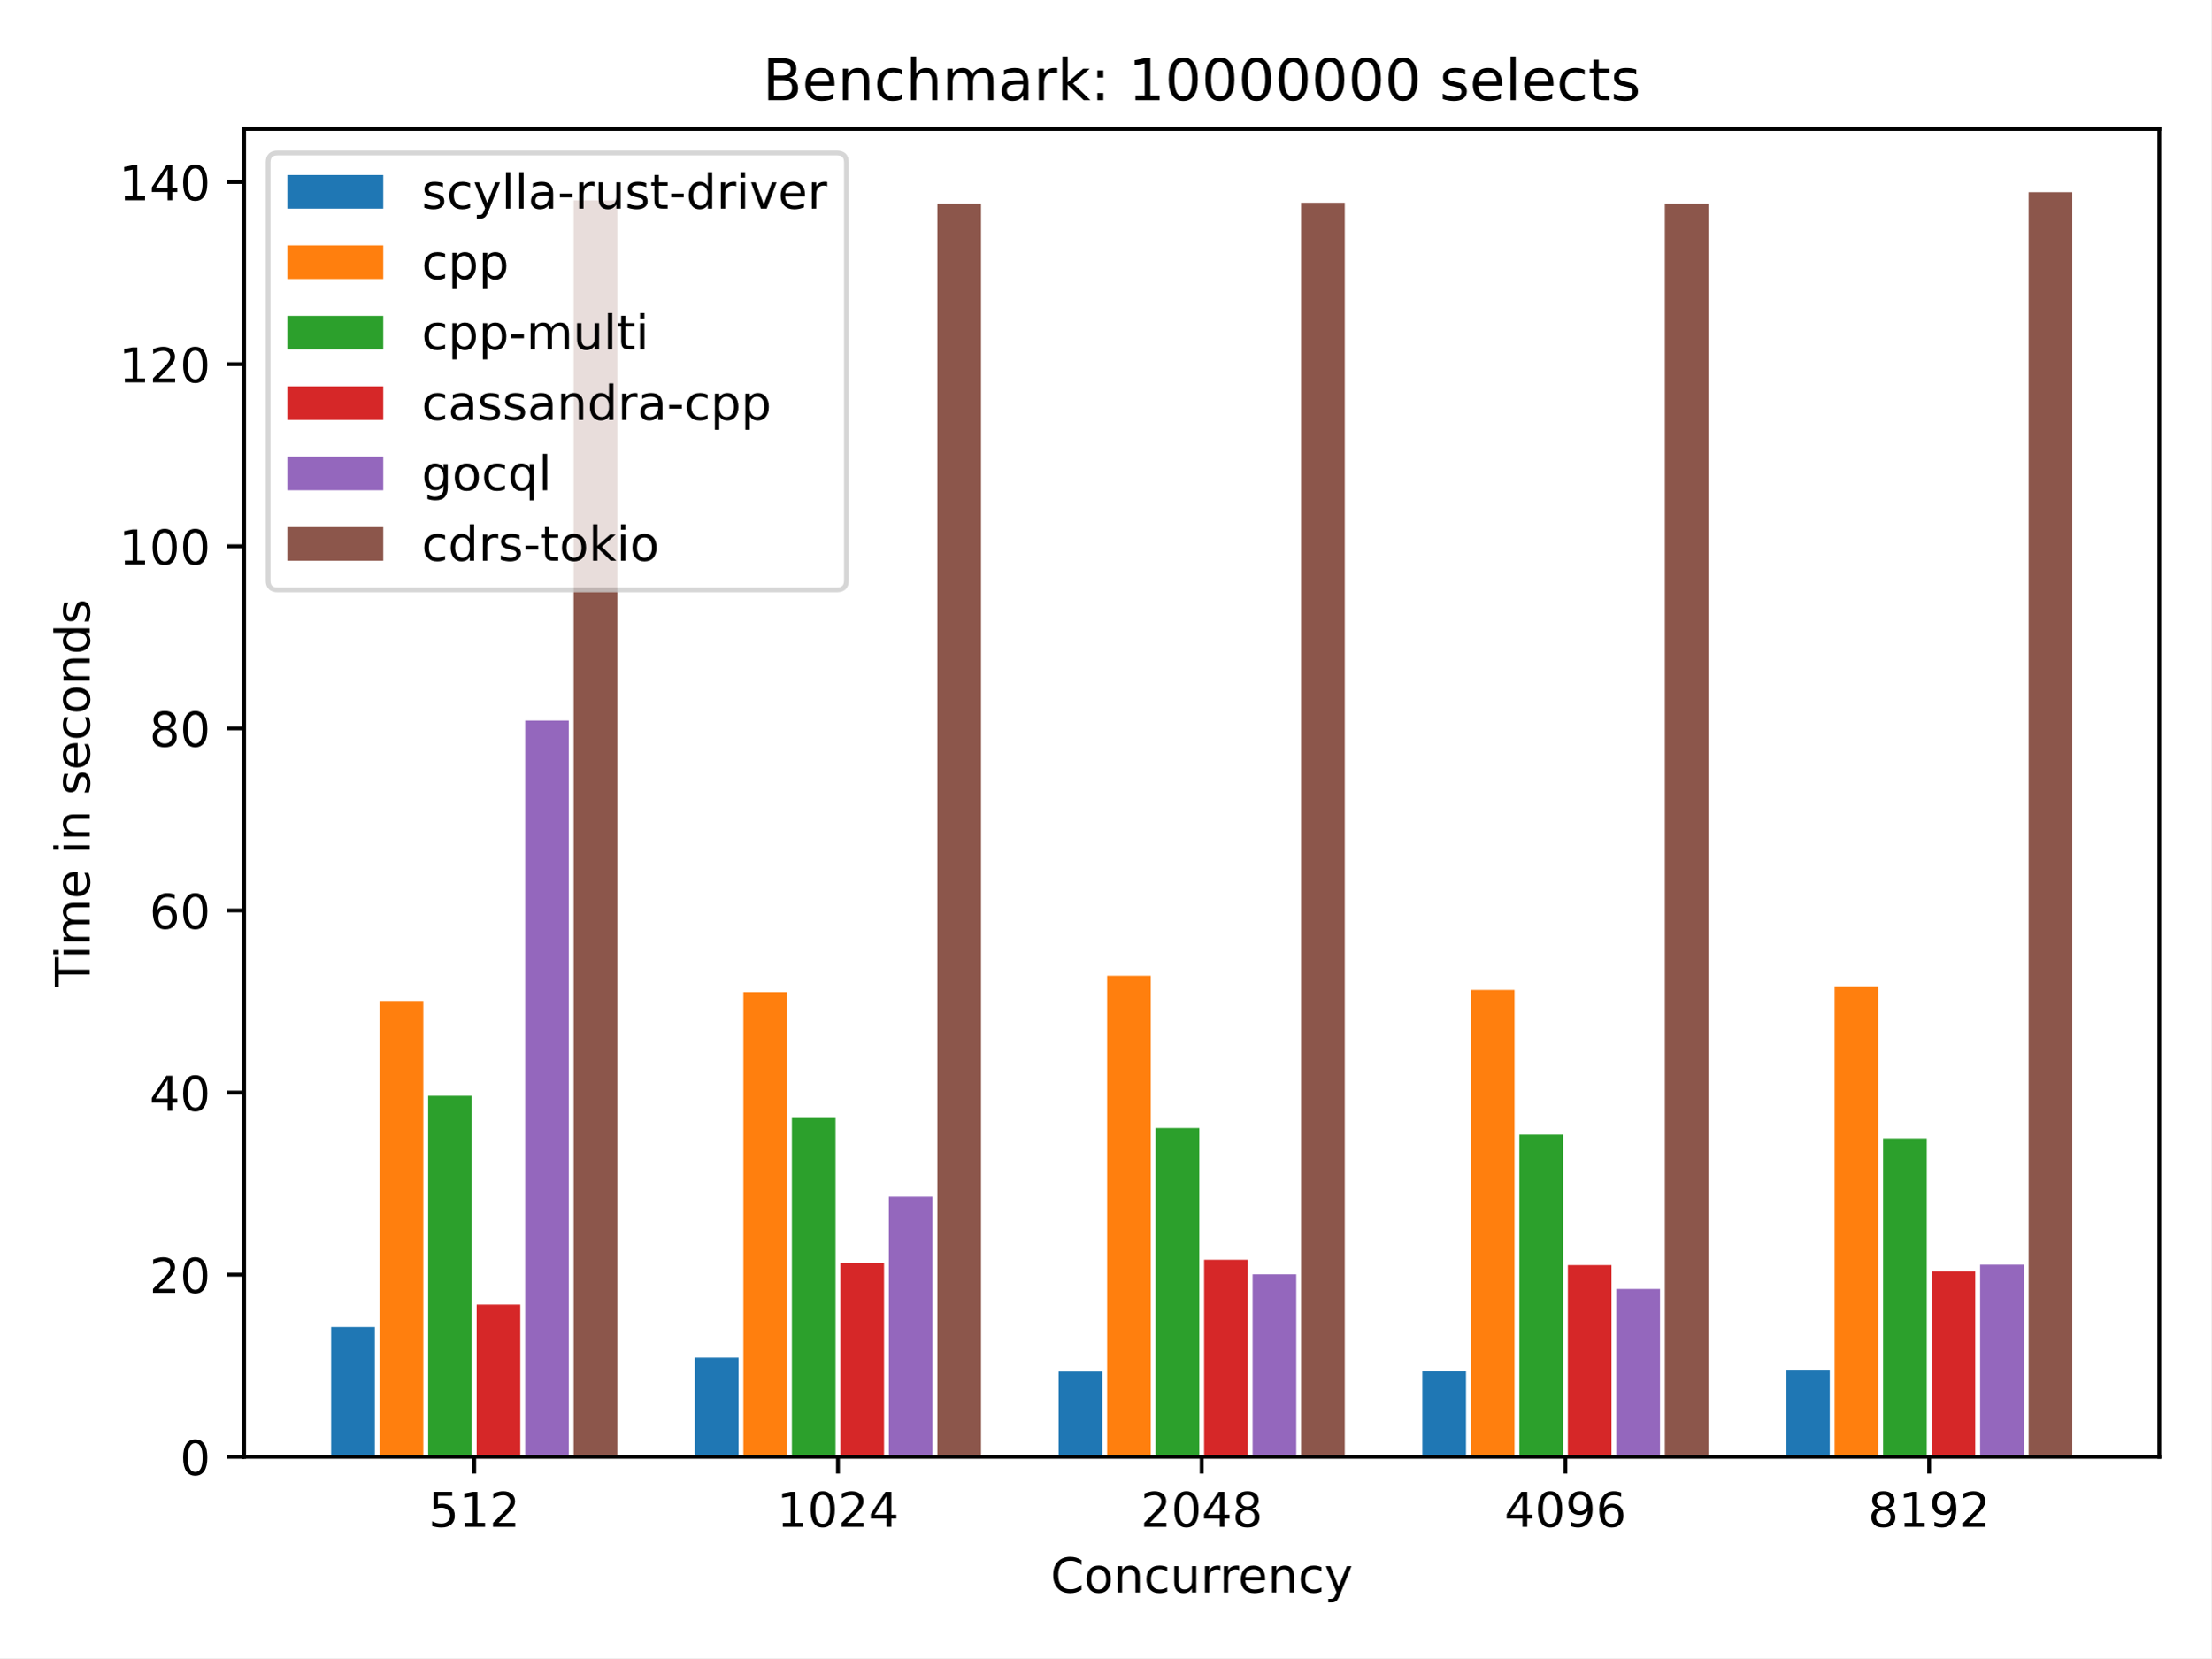
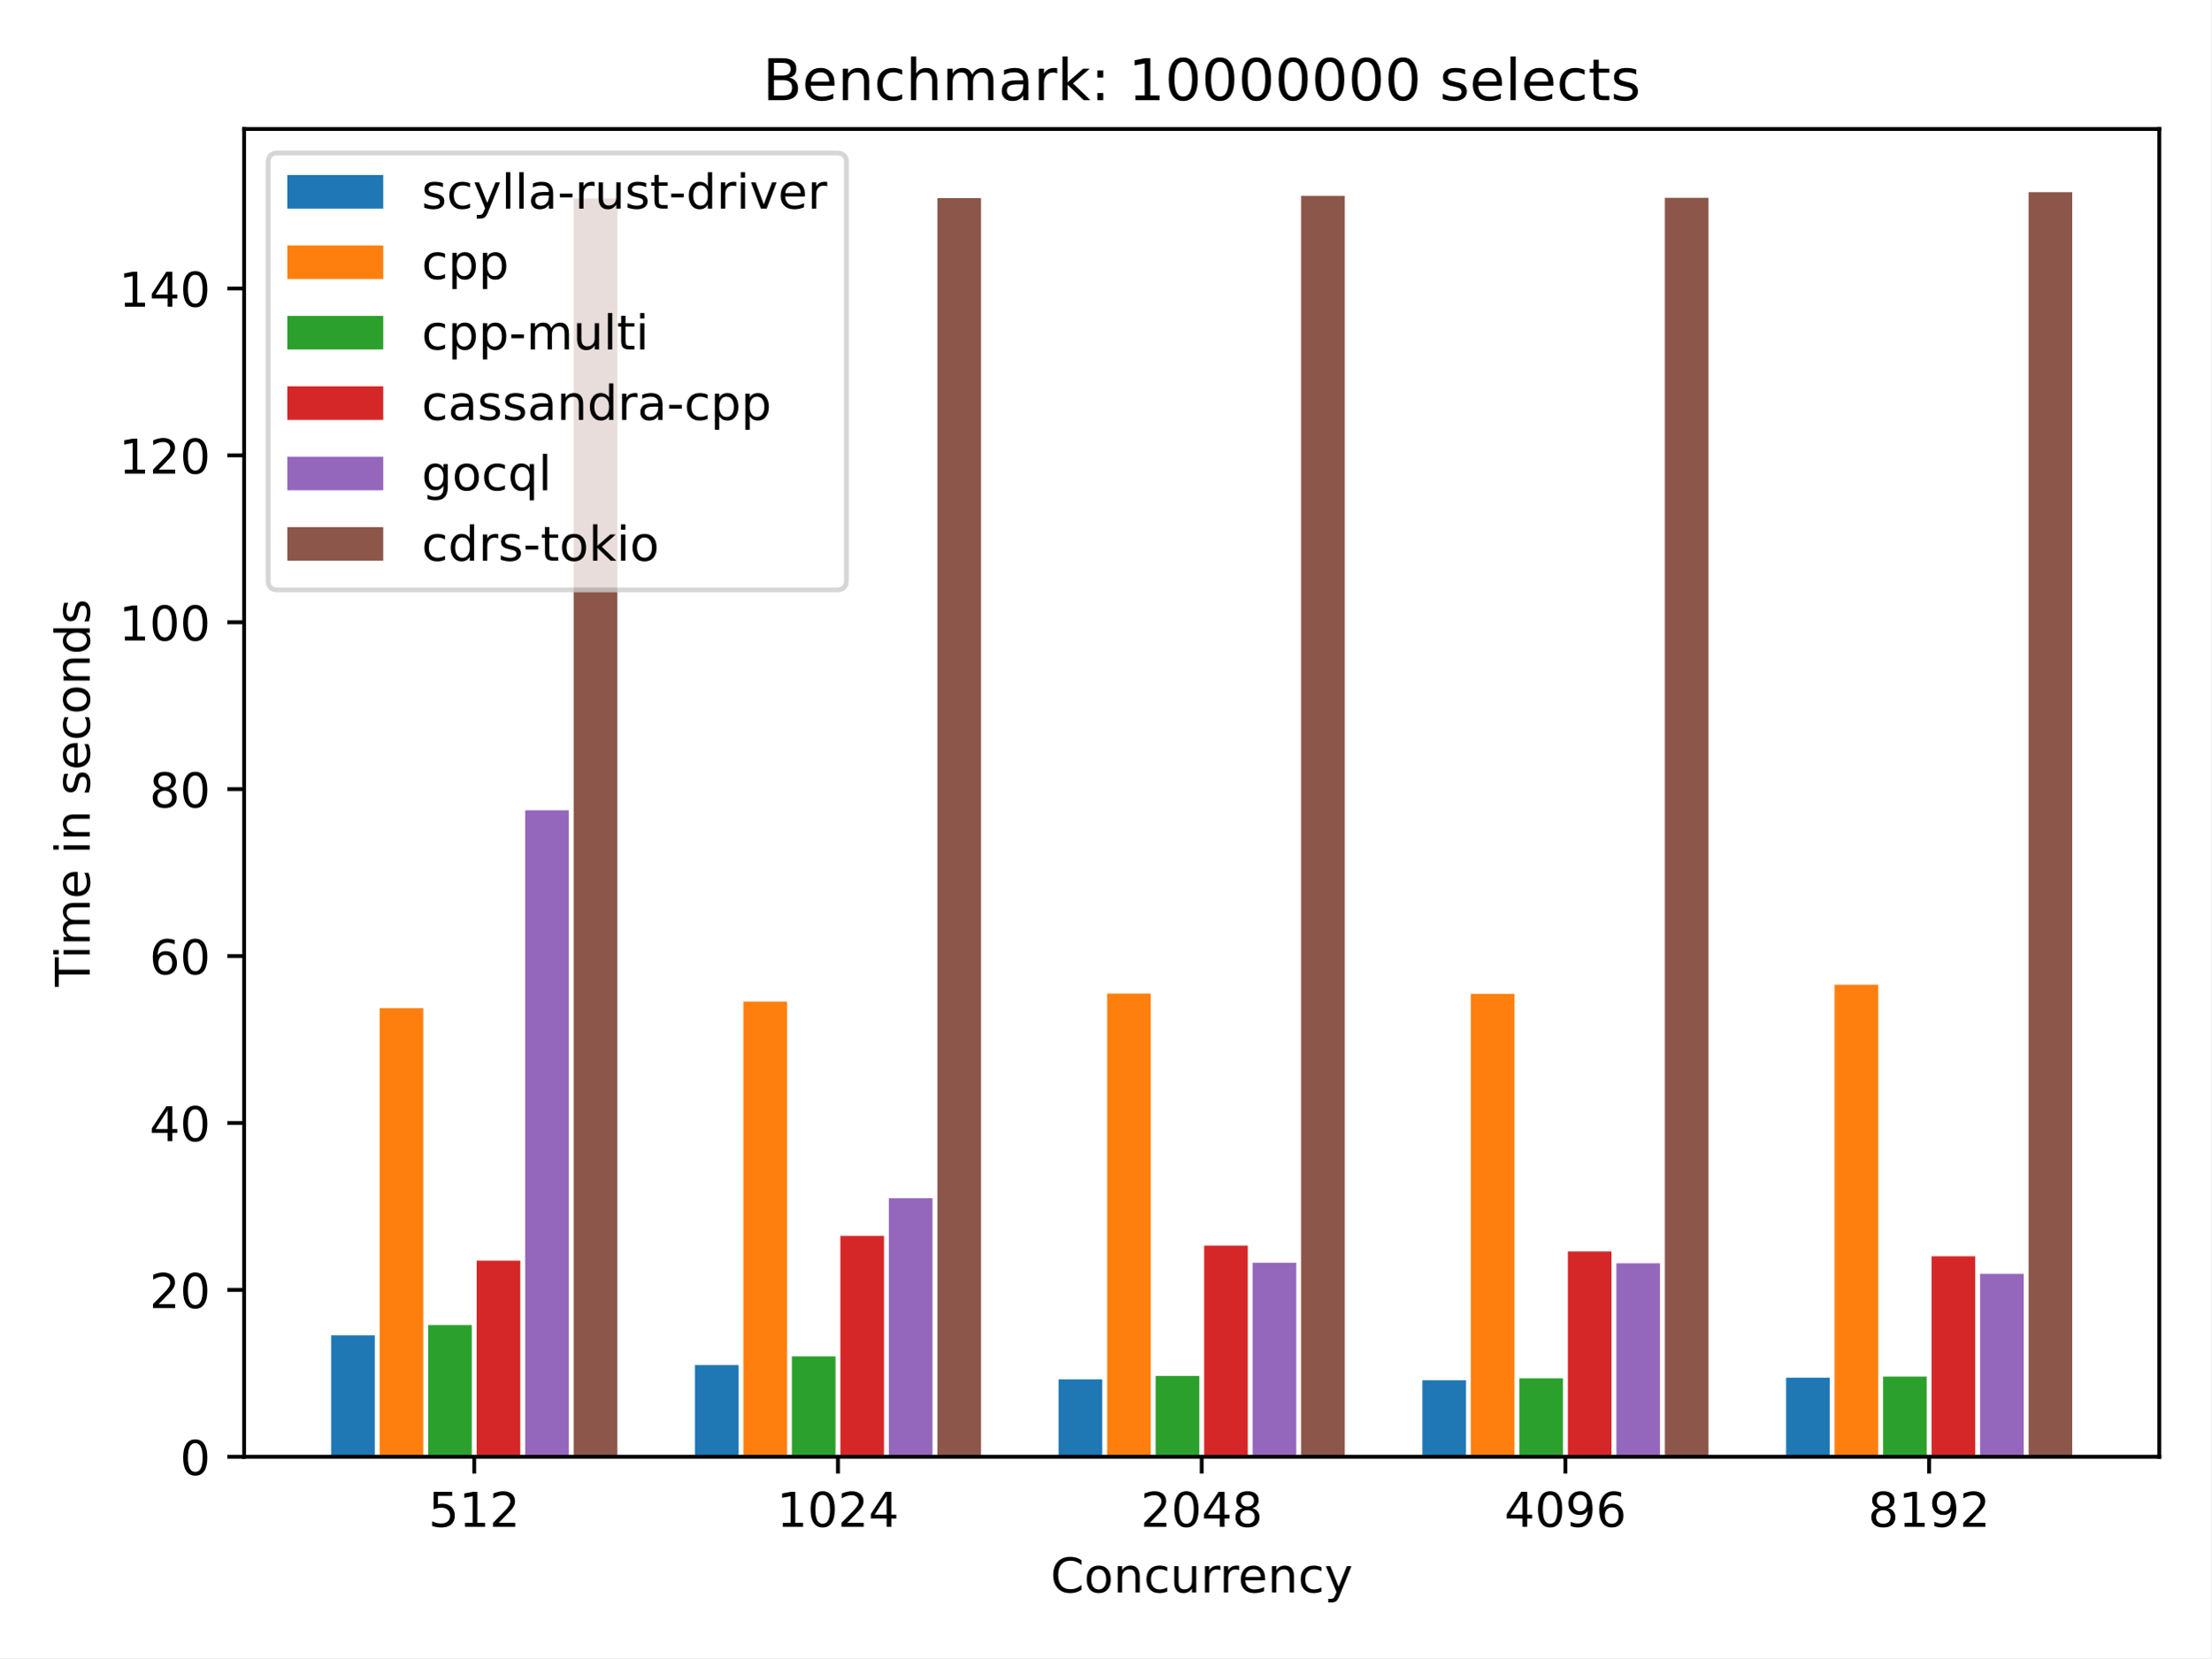
<svg xmlns="http://www.w3.org/2000/svg" xmlns:xlink="http://www.w3.org/1999/xlink" height="345.6pt" version="1.1" viewBox="0 0 460.8 345.6" width="460.8pt">
  <defs>
    <style type="text/css">*{stroke-linecap:butt;stroke-linejoin:round;}</style>
  </defs>
  <g id="figure_1">
    <g id="patch_1">
      <path d="M 0 345.6  L 460.8 345.6  L 460.8 0  L 0 0  z " style="fill:#ffffff;" />
    </g>
    <g id="axes_1">
      <g id="patch_2">
        <path d="M 50.87 303.64  L 450 303.64  L 450 26.88  L 50.87 26.88  z " style="fill:#ffffff;" />
      </g>
      <g id="patch_3">
-         <path clip-path="url(#pcb404dba7c)" d="M 69.012 303.64  L 78.109 303.64  L 78.109 276.61  L 69.012 276.61  z " style="fill:#1f77b4;" />
+         <path clip-path="url(#p028c0f3787)" d="M 69.012 303.64  L 78.109 303.64  L 78.109 278.33  L 69.012 278.33  z " style="fill:#1f77b4;" />
      </g>
      <g id="patch_4">
-         <path clip-path="url(#pcb404dba7c)" d="M 144.816 303.64  L 153.912 303.64  L 153.912 282.99  L 144.816 282.99  z " style="fill:#1f77b4;" />
+         <path clip-path="url(#p028c0f3787)" d="M 144.816 303.64  L 153.912 303.64  L 153.912 284.514  L 144.816 284.514  z " style="fill:#1f77b4;" />
      </g>
      <g id="patch_5">
-         <path clip-path="url(#pcb404dba7c)" d="M 220.619 303.64  L 229.715 303.64  L 229.715 285.89  L 220.619 285.89  z " style="fill:#1f77b4;" />
+         <path clip-path="url(#p028c0f3787)" d="M 220.619 303.64  L 229.715 303.64  L 229.715 287.503  L 220.619 287.503  z " style="fill:#1f77b4;" />
      </g>
      <g id="patch_6">
-         <path clip-path="url(#pcb404dba7c)" d="M 296.422 303.64  L 305.519 303.64  L 305.519 285.758  L 296.422 285.758  z " style="fill:#1f77b4;" />
+         <path clip-path="url(#p028c0f3787)" d="M 296.422 303.64  L 305.519 303.64  L 305.519 287.691  L 296.422 287.691  z " style="fill:#1f77b4;" />
      </g>
      <g id="patch_7">
-         <path clip-path="url(#pcb404dba7c)" d="M 372.226 303.64  L 381.322 303.64  L 381.322 285.494  L 372.226 285.494  z " style="fill:#1f77b4;" />
+         <path clip-path="url(#p028c0f3787)" d="M 372.226 303.64  L 381.322 303.64  L 381.322 287.158  L 372.226 287.158  z " style="fill:#1f77b4;" />
      </g>
      <g id="patch_8">
-         <path clip-path="url(#pcb404dba7c)" d="M 79.119 303.64  L 88.216 303.64  L 88.216 208.626  L 79.119 208.626  z " style="fill:#ff7f0e;" />
+         <path clip-path="url(#p028c0f3787)" d="M 79.119 303.64  L 88.216 303.64  L 88.216 210.135  L 79.119 210.135  z " style="fill:#ff7f0e;" />
      </g>
      <g id="patch_9">
-         <path clip-path="url(#pcb404dba7c)" d="M 154.923 303.64  L 164.019 303.64  L 164.019 206.793  L 154.923 206.793  z " style="fill:#ff7f0e;" />
+         <path clip-path="url(#p028c0f3787)" d="M 154.923 303.64  L 164.019 303.64  L 164.019 208.757  L 154.923 208.757  z " style="fill:#ff7f0e;" />
      </g>
      <g id="patch_10">
-         <path clip-path="url(#pcb404dba7c)" d="M 230.726 303.64  L 239.823 303.64  L 239.823 203.392  L 230.726 203.392  z " style="fill:#ff7f0e;" />
+         <path clip-path="url(#p028c0f3787)" d="M 230.726 303.64  L 239.823 303.64  L 239.823 207.093  L 230.726 207.093  z " style="fill:#ff7f0e;" />
      </g>
      <g id="patch_11">
-         <path clip-path="url(#pcb404dba7c)" d="M 306.529 303.64  L 315.626 303.64  L 315.626 206.334  L 306.529 206.334  z " style="fill:#ff7f0e;" />
+         <path clip-path="url(#p028c0f3787)" d="M 306.529 303.64  L 315.626 303.64  L 315.626 207.148  L 306.529 207.148  z " style="fill:#ff7f0e;" />
      </g>
      <g id="patch_12">
-         <path clip-path="url(#pcb404dba7c)" d="M 382.333 303.64  L 391.429 303.64  L 391.429 205.612  L 382.333 205.612  z " style="fill:#ff7f0e;" />
+         <path clip-path="url(#p028c0f3787)" d="M 382.333 303.64  L 391.429 303.64  L 391.429 205.24  L 382.333 205.24  z " style="fill:#ff7f0e;" />
      </g>
      <g id="patch_13">
-         <path clip-path="url(#pcb404dba7c)" d="M 89.227 303.64  L 98.323 303.64  L 98.323 228.406  L 89.227 228.406  z " style="fill:#2ca02c;" />
+         <path clip-path="url(#p028c0f3787)" d="M 89.227 303.64  L 98.323 303.64  L 98.323 276.183  L 89.227 276.183  z " style="fill:#2ca02c;" />
      </g>
      <g id="patch_14">
-         <path clip-path="url(#pcb404dba7c)" d="M 165.03 303.64  L 174.126 303.64  L 174.126 232.87  L 165.03 232.87  z " style="fill:#2ca02c;" />
+         <path clip-path="url(#p028c0f3787)" d="M 165.03 303.64  L 174.126 303.64  L 174.126 282.712  L 165.03 282.712  z " style="fill:#2ca02c;" />
      </g>
      <g id="patch_15">
-         <path clip-path="url(#pcb404dba7c)" d="M 240.833 303.64  L 249.93 303.64  L 249.93 235.124  L 240.833 235.124  z " style="fill:#2ca02c;" />
+         <path clip-path="url(#p028c0f3787)" d="M 240.833 303.64  L 249.93 303.64  L 249.93 286.78  L 240.833 286.78  z " style="fill:#2ca02c;" />
      </g>
      <g id="patch_16">
-         <path clip-path="url(#pcb404dba7c)" d="M 316.637 303.64  L 325.733 303.64  L 325.733 236.512  L 316.637 236.512  z " style="fill:#2ca02c;" />
+         <path clip-path="url(#p028c0f3787)" d="M 316.637 303.64  L 325.733 303.64  L 325.733 287.286  L 316.637 287.286  z " style="fill:#2ca02c;" />
      </g>
      <g id="patch_17">
-         <path clip-path="url(#pcb404dba7c)" d="M 392.44 303.64  L 401.536 303.64  L 401.536 237.297  L 392.44 237.297  z " style="fill:#2ca02c;" />
+         <path clip-path="url(#p028c0f3787)" d="M 392.44 303.64  L 401.536 303.64  L 401.536 286.907  L 392.44 286.907  z " style="fill:#2ca02c;" />
      </g>
      <g id="patch_18">
-         <path clip-path="url(#pcb404dba7c)" d="M 99.334 303.64  L 108.43 303.64  L 108.43 271.933  L 99.334 271.933  z " style="fill:#d62728;" />
+         <path clip-path="url(#p028c0f3787)" d="M 99.334 303.64  L 108.43 303.64  L 108.43 262.755  L 99.334 262.755  z " style="fill:#d62728;" />
      </g>
      <g id="patch_19">
-         <path clip-path="url(#pcb404dba7c)" d="M 175.137 303.64  L 184.233 303.64  L 184.233 263.207  L 175.137 263.207  z " style="fill:#d62728;" />
+         <path clip-path="url(#p028c0f3787)" d="M 175.137 303.64  L 184.233 303.64  L 184.233 257.592  L 175.137 257.592  z " style="fill:#d62728;" />
      </g>
      <g id="patch_20">
-         <path clip-path="url(#pcb404dba7c)" d="M 250.94 303.64  L 260.037 303.64  L 260.037 262.58  L 250.94 262.58  z " style="fill:#d62728;" />
+         <path clip-path="url(#p028c0f3787)" d="M 250.94 303.64  L 260.037 303.64  L 260.037 259.619  L 250.94 259.619  z " style="fill:#d62728;" />
      </g>
      <g id="patch_21">
-         <path clip-path="url(#pcb404dba7c)" d="M 326.744 303.64  L 335.84 303.64  L 335.84 263.699  L 326.744 263.699  z " style="fill:#d62728;" />
+         <path clip-path="url(#p028c0f3787)" d="M 326.744 303.64  L 335.84 303.64  L 335.84 260.847  L 326.744 260.847  z " style="fill:#d62728;" />
      </g>
      <g id="patch_22">
-         <path clip-path="url(#pcb404dba7c)" d="M 402.547 303.64  L 411.643 303.64  L 411.643 264.99  L 402.547 264.99  z " style="fill:#d62728;" />
+         <path clip-path="url(#p028c0f3787)" d="M 402.547 303.64  L 411.643 303.64  L 411.643 261.841  L 402.547 261.841  z " style="fill:#d62728;" />
      </g>
      <g id="patch_23">
-         <path clip-path="url(#pcb404dba7c)" d="M 109.441 303.64  L 118.537 303.64  L 118.537 150.189  L 109.441 150.189  z " style="fill:#9467bd;" />
+         <path clip-path="url(#p028c0f3787)" d="M 109.441 303.64  L 118.537 303.64  L 118.537 168.884  L 109.441 168.884  z " style="fill:#9467bd;" />
      </g>
      <g id="patch_24">
-         <path clip-path="url(#pcb404dba7c)" d="M 185.244 303.64  L 194.341 303.64  L 194.341 249.436  L 185.244 249.436  z " style="fill:#9467bd;" />
+         <path clip-path="url(#p028c0f3787)" d="M 185.244 303.64  L 194.341 303.64  L 194.341 249.744  L 185.244 249.744  z " style="fill:#9467bd;" />
      </g>
      <g id="patch_25">
-         <path clip-path="url(#pcb404dba7c)" d="M 261.047 303.64  L 270.144 303.64  L 270.144 265.616  L 261.047 265.616  z " style="fill:#9467bd;" />
+         <path clip-path="url(#p028c0f3787)" d="M 261.047 303.64  L 270.144 303.64  L 270.144 263.206  L 261.047 263.206  z " style="fill:#9467bd;" />
      </g>
      <g id="patch_26">
-         <path clip-path="url(#pcb404dba7c)" d="M 336.851 303.64  L 345.947 303.64  L 345.947 268.663  L 336.851 268.663  z " style="fill:#9467bd;" />
+         <path clip-path="url(#p028c0f3787)" d="M 336.851 303.64  L 345.947 303.64  L 345.947 263.312  L 336.851 263.312  z " style="fill:#9467bd;" />
      </g>
      <g id="patch_27">
-         <path clip-path="url(#pcb404dba7c)" d="M 412.654 303.64  L 421.751 303.64  L 421.751 263.62  L 412.654 263.62  z " style="fill:#9467bd;" />
+         <path clip-path="url(#p028c0f3787)" d="M 412.654 303.64  L 421.751 303.64  L 421.751 265.507  L 412.654 265.507  z " style="fill:#9467bd;" />
      </g>
      <g id="patch_28">
-         <path clip-path="url(#pcb404dba7c)" d="M 119.548 303.64  L 128.644 303.64  L 128.644 41.76  L 119.548 41.76  z " style="fill:#8c564b;" />
+         <path clip-path="url(#p028c0f3787)" d="M 119.548 303.64  L 128.644 303.64  L 128.644 41.363  L 119.548 41.363  z " style="fill:#8c564b;" />
      </g>
      <g id="patch_29">
-         <path clip-path="url(#pcb404dba7c)" d="M 195.351 303.64  L 204.448 303.64  L 204.448 42.466  L 195.351 42.466  z " style="fill:#8c564b;" />
+         <path clip-path="url(#p028c0f3787)" d="M 195.351 303.64  L 204.448 303.64  L 204.448 41.282  L 195.351 41.282  z " style="fill:#8c564b;" />
      </g>
      <g id="patch_30">
-         <path clip-path="url(#pcb404dba7c)" d="M 271.155 303.64  L 280.251 303.64  L 280.251 42.256  L 271.155 42.256  z " style="fill:#8c564b;" />
+         <path clip-path="url(#p028c0f3787)" d="M 271.155 303.64  L 280.251 303.64  L 280.251 40.82  L 271.155 40.82  z " style="fill:#8c564b;" />
      </g>
      <g id="patch_31">
-         <path clip-path="url(#pcb404dba7c)" d="M 346.958 303.64  L 356.054 303.64  L 356.054 42.473  L 346.958 42.473  z " style="fill:#8c564b;" />
+         <path clip-path="url(#p028c0f3787)" d="M 346.958 303.64  L 356.054 303.64  L 356.054 41.227  L 346.958 41.227  z " style="fill:#8c564b;" />
      </g>
      <g id="patch_32">
-         <path clip-path="url(#pcb404dba7c)" d="M 422.761 303.64  L 431.858 303.64  L 431.858 40.059  L 422.761 40.059  z " style="fill:#8c564b;" />
+         <path clip-path="url(#p028c0f3787)" d="M 422.761 303.64  L 431.858 303.64  L 431.858 40.059  L 422.761 40.059  z " style="fill:#8c564b;" />
      </g>
      <g id="matplotlib.axis_1">
        <g id="xtick_1">
          <g id="line2d_1">
            <defs>
-               <path d="M 0 0  L 0 3.5  " id="mf21c4d2a48" style="stroke:#000000;stroke-width:0.8;" />
-             </defs>
-             <g>
-               <use style="stroke:#000000;stroke-width:0.8;" x="98.828" xlink:href="#mf21c4d2a48" y="303.64" />
+               <path d="M 0 0  L 0 3.5  " id="m50dcd645b4" style="stroke:#000000;stroke-width:0.8;" />
+             </defs>
+             <g>
+               <use style="stroke:#000000;stroke-width:0.8;" x="98.828" xlink:href="#m50dcd645b4" y="303.64" />
            </g>
          </g>
          <g id="text_1">
            <g transform="translate(89.28451 318.2384)scale(0.1 -0.1)">
              <defs>
                <path d="M 691 4666  L 3169 4666  L 3169 4134  L 1269 4134  L 1269 2991  Q 1406 3038 1543 3061  Q 1681 3084 1819 3084  Q 2600 3084 3056 2656  Q 3513 2228 3513 1497  Q 3513 744 3044 326  Q 2575 -91 1722 -91  Q 1428 -91 1123 -41  Q 819 9 494 109  L 494 744  Q 775 591 1075 516  Q 1375 441 1709 441  Q 2250 441 2565 725  Q 2881 1009 2881 1497  Q 2881 1984 2565 2268  Q 2250 2553 1709 2553  Q 1456 2553 1204 2497  Q 953 2441 691 2322  L 691 4666  z " id="DejaVuSans-35" transform="scale(0.015625)" />
                <path d="M 794 531  L 1825 531  L 1825 4091  L 703 3866  L 703 4441  L 1819 4666  L 2450 4666  L 2450 531  L 3481 531  L 3481 0  L 794 0  L 794 531  z " id="DejaVuSans-31" transform="scale(0.015625)" />
                <path d="M 1228 531  L 3431 531  L 3431 0  L 469 0  L 469 531  Q 828 903 1448 1529  Q 2069 2156 2228 2338  Q 2531 2678 2651 2914  Q 2772 3150 2772 3378  Q 2772 3750 2511 3984  Q 2250 4219 1831 4219  Q 1534 4219 1204 4116  Q 875 4013 500 3803  L 500 4441  Q 881 4594 1212 4672  Q 1544 4750 1819 4750  Q 2544 4750 2975 4387  Q 3406 4025 3406 3419  Q 3406 3131 3298 2873  Q 3191 2616 2906 2266  Q 2828 2175 2409 1742  Q 1991 1309 1228 531  z " id="DejaVuSans-32" transform="scale(0.015625)" />
              </defs>
              <use xlink:href="#DejaVuSans-35" />
              <use x="63.623" xlink:href="#DejaVuSans-31" />
              <use x="127.246" xlink:href="#DejaVuSans-32" />
            </g>
          </g>
        </g>
        <g id="xtick_2">
          <g id="line2d_2">
            <g>
-               <use style="stroke:#000000;stroke-width:0.8;" x="174.632" xlink:href="#mf21c4d2a48" y="303.64" />
+               <use style="stroke:#000000;stroke-width:0.8;" x="174.632" xlink:href="#m50dcd645b4" y="303.64" />
            </g>
          </g>
          <g id="text_2">
            <g transform="translate(161.9066 318.2384)scale(0.1 -0.1)">
              <defs>
                <path d="M 2034 4250  Q 1547 4250 1301 3770  Q 1056 3291 1056 2328  Q 1056 1369 1301 889  Q 1547 409 2034 409  Q 2525 409 2770 889  Q 3016 1369 3016 2328  Q 3016 3291 2770 3770  Q 2525 4250 2034 4250  z M 2034 4750  Q 2819 4750 3233 4129  Q 3647 3509 3647 2328  Q 3647 1150 3233 529  Q 2819 -91 2034 -91  Q 1250 -91 836 529  Q 422 1150 422 2328  Q 422 3509 836 4129  Q 1250 4750 2034 4750  z " id="DejaVuSans-30" transform="scale(0.015625)" />
                <path d="M 2419 4116  L 825 1625  L 2419 1625  L 2419 4116  z M 2253 4666  L 3047 4666  L 3047 1625  L 3713 1625  L 3713 1100  L 3047 1100  L 3047 0  L 2419 0  L 2419 1100  L 313 1100  L 313 1709  L 2253 4666  z " id="DejaVuSans-34" transform="scale(0.015625)" />
              </defs>
              <use xlink:href="#DejaVuSans-31" />
              <use x="63.623" xlink:href="#DejaVuSans-30" />
              <use x="127.246" xlink:href="#DejaVuSans-32" />
              <use x="190.869" xlink:href="#DejaVuSans-34" />
            </g>
          </g>
        </g>
        <g id="xtick_3">
          <g id="line2d_3">
            <g>
-               <use style="stroke:#000000;stroke-width:0.8;" x="250.435" xlink:href="#mf21c4d2a48" y="303.64" />
+               <use style="stroke:#000000;stroke-width:0.8;" x="250.435" xlink:href="#m50dcd645b4" y="303.64" />
            </g>
          </g>
          <g id="text_3">
            <g transform="translate(237.71 318.2384)scale(0.1 -0.1)">
              <defs>
                <path d="M 2034 2216  Q 1584 2216 1326 1975  Q 1069 1734 1069 1313  Q 1069 891 1326 650  Q 1584 409 2034 409  Q 2484 409 2743 651  Q 3003 894 3003 1313  Q 3003 1734 2745 1975  Q 2488 2216 2034 2216  z M 1403 2484  Q 997 2584 770 2862  Q 544 3141 544 3541  Q 544 4100 942 4425  Q 1341 4750 2034 4750  Q 2731 4750 3128 4425  Q 3525 4100 3525 3541  Q 3525 3141 3298 2862  Q 3072 2584 2669 2484  Q 3125 2378 3379 2068  Q 3634 1759 3634 1313  Q 3634 634 3220 271  Q 2806 -91 2034 -91  Q 1263 -91 848 271  Q 434 634 434 1313  Q 434 1759 690 2068  Q 947 2378 1403 2484  z M 1172 3481  Q 1172 3119 1398 2916  Q 1625 2713 2034 2713  Q 2441 2713 2670 2916  Q 2900 3119 2900 3481  Q 2900 3844 2670 4047  Q 2441 4250 2034 4250  Q 1625 4250 1398 4047  Q 1172 3844 1172 3481  z " id="DejaVuSans-38" transform="scale(0.015625)" />
              </defs>
              <use xlink:href="#DejaVuSans-32" />
              <use x="63.623" xlink:href="#DejaVuSans-30" />
              <use x="127.246" xlink:href="#DejaVuSans-34" />
              <use x="190.869" xlink:href="#DejaVuSans-38" />
            </g>
          </g>
        </g>
        <g id="xtick_4">
          <g id="line2d_4">
            <g>
-               <use style="stroke:#000000;stroke-width:0.8;" x="326.238" xlink:href="#mf21c4d2a48" y="303.64" />
+               <use style="stroke:#000000;stroke-width:0.8;" x="326.238" xlink:href="#m50dcd645b4" y="303.64" />
            </g>
          </g>
          <g id="text_4">
            <g transform="translate(313.5134 318.2384)scale(0.1 -0.1)">
              <defs>
                <path d="M 703 97  L 703 672  Q 941 559 1184 500  Q 1428 441 1663 441  Q 2288 441 2617 861  Q 2947 1281 2994 2138  Q 2813 1869 2534 1725  Q 2256 1581 1919 1581  Q 1219 1581 811 2004  Q 403 2428 403 3163  Q 403 3881 828 4315  Q 1253 4750 1959 4750  Q 2769 4750 3195 4129  Q 3622 3509 3622 2328  Q 3622 1225 3098 567  Q 2575 -91 1691 -91  Q 1453 -91 1209 -44  Q 966 3 703 97  z M 1959 2075  Q 2384 2075 2632 2365  Q 2881 2656 2881 3163  Q 2881 3666 2632 3958  Q 2384 4250 1959 4250  Q 1534 4250 1286 3958  Q 1038 3666 1038 3163  Q 1038 2656 1286 2365  Q 1534 2075 1959 2075  z " id="DejaVuSans-39" transform="scale(0.015625)" />
                <path d="M 2113 2584  Q 1688 2584 1439 2293  Q 1191 2003 1191 1497  Q 1191 994 1439 701  Q 1688 409 2113 409  Q 2538 409 2786 701  Q 3034 994 3034 1497  Q 3034 2003 2786 2293  Q 2538 2584 2113 2584  z M 3366 4563  L 3366 3988  Q 3128 4100 2886 4159  Q 2644 4219 2406 4219  Q 1781 4219 1451 3797  Q 1122 3375 1075 2522  Q 1259 2794 1537 2939  Q 1816 3084 2150 3084  Q 2853 3084 3261 2657  Q 3669 2231 3669 1497  Q 3669 778 3244 343  Q 2819 -91 2113 -91  Q 1303 -91 875 529  Q 447 1150 447 2328  Q 447 3434 972 4092  Q 1497 4750 2381 4750  Q 2619 4750 2861 4703  Q 3103 4656 3366 4563  z " id="DejaVuSans-36" transform="scale(0.015625)" />
              </defs>
              <use xlink:href="#DejaVuSans-34" />
              <use x="63.623" xlink:href="#DejaVuSans-30" />
              <use x="127.246" xlink:href="#DejaVuSans-39" />
              <use x="190.869" xlink:href="#DejaVuSans-36" />
            </g>
          </g>
        </g>
        <g id="xtick_5">
          <g id="line2d_5">
            <g>
-               <use style="stroke:#000000;stroke-width:0.8;" x="402.042" xlink:href="#mf21c4d2a48" y="303.64" />
+               <use style="stroke:#000000;stroke-width:0.8;" x="402.042" xlink:href="#m50dcd645b4" y="303.64" />
            </g>
          </g>
          <g id="text_5">
            <g transform="translate(389.3167 318.2384)scale(0.1 -0.1)">
              <use xlink:href="#DejaVuSans-38" />
              <use x="63.623" xlink:href="#DejaVuSans-31" />
              <use x="127.246" xlink:href="#DejaVuSans-39" />
              <use x="190.869" xlink:href="#DejaVuSans-32" />
            </g>
          </g>
        </g>
        <g id="text_6">
          <g transform="translate(218.9327 331.9166)scale(0.1 -0.1)">
            <defs>
              <path d="M 4122 4306  L 4122 3641  Q 3803 3938 3442 4084  Q 3081 4231 2675 4231  Q 1875 4231 1450 3742  Q 1025 3253 1025 2328  Q 1025 1406 1450 917  Q 1875 428 2675 428  Q 3081 428 3442 575  Q 3803 722 4122 1019  L 4122 359  Q 3791 134 3420 21  Q 3050 -91 2638 -91  Q 1578 -91 968 557  Q 359 1206 359 2328  Q 359 3453 968 4101  Q 1578 4750 2638 4750  Q 3056 4750 3426 4639  Q 3797 4528 4122 4306  z " id="DejaVuSans-43" transform="scale(0.015625)" />
              <path d="M 1959 3097  Q 1497 3097 1228 2736  Q 959 2375 959 1747  Q 959 1119 1226 758  Q 1494 397 1959 397  Q 2419 397 2687 759  Q 2956 1122 2956 1747  Q 2956 2369 2687 2733  Q 2419 3097 1959 3097  z M 1959 3584  Q 2709 3584 3137 3096  Q 3566 2609 3566 1747  Q 3566 888 3137 398  Q 2709 -91 1959 -91  Q 1206 -91 779 398  Q 353 888 353 1747  Q 353 2609 779 3096  Q 1206 3584 1959 3584  z " id="DejaVuSans-6f" transform="scale(0.015625)" />
              <path d="M 3513 2113  L 3513 0  L 2938 0  L 2938 2094  Q 2938 2591 2744 2837  Q 2550 3084 2163 3084  Q 1697 3084 1428 2787  Q 1159 2491 1159 1978  L 1159 0  L 581 0  L 581 3500  L 1159 3500  L 1159 2956  Q 1366 3272 1645 3428  Q 1925 3584 2291 3584  Q 2894 3584 3203 3211  Q 3513 2838 3513 2113  z " id="DejaVuSans-6e" transform="scale(0.015625)" />
              <path d="M 3122 3366  L 3122 2828  Q 2878 2963 2633 3030  Q 2388 3097 2138 3097  Q 1578 3097 1268 2742  Q 959 2388 959 1747  Q 959 1106 1268 751  Q 1578 397 2138 397  Q 2388 397 2633 464  Q 2878 531 3122 666  L 3122 134  Q 2881 22 2623 -34  Q 2366 -91 2075 -91  Q 1284 -91 818 406  Q 353 903 353 1747  Q 353 2603 823 3093  Q 1294 3584 2113 3584  Q 2378 3584 2631 3529  Q 2884 3475 3122 3366  z " id="DejaVuSans-63" transform="scale(0.015625)" />
              <path d="M 544 1381  L 544 3500  L 1119 3500  L 1119 1403  Q 1119 906 1312 657  Q 1506 409 1894 409  Q 2359 409 2629 706  Q 2900 1003 2900 1516  L 2900 3500  L 3475 3500  L 3475 0  L 2900 0  L 2900 538  Q 2691 219 2414 64  Q 2138 -91 1772 -91  Q 1169 -91 856 284  Q 544 659 544 1381  z M 1991 3584  L 1991 3584  z " id="DejaVuSans-75" transform="scale(0.015625)" />
              <path d="M 2631 2963  Q 2534 3019 2420 3045  Q 2306 3072 2169 3072  Q 1681 3072 1420 2755  Q 1159 2438 1159 1844  L 1159 0  L 581 0  L 581 3500  L 1159 3500  L 1159 2956  Q 1341 3275 1631 3429  Q 1922 3584 2338 3584  Q 2397 3584 2469 3576  Q 2541 3569 2628 3553  L 2631 2963  z " id="DejaVuSans-72" transform="scale(0.015625)" />
              <path d="M 3597 1894  L 3597 1613  L 953 1613  Q 991 1019 1311 708  Q 1631 397 2203 397  Q 2534 397 2845 478  Q 3156 559 3463 722  L 3463 178  Q 3153 47 2828 -22  Q 2503 -91 2169 -91  Q 1331 -91 842 396  Q 353 884 353 1716  Q 353 2575 817 3079  Q 1281 3584 2069 3584  Q 2775 3584 3186 3129  Q 3597 2675 3597 1894  z M 3022 2063  Q 3016 2534 2758 2815  Q 2500 3097 2075 3097  Q 1594 3097 1305 2825  Q 1016 2553 972 2059  L 3022 2063  z " id="DejaVuSans-65" transform="scale(0.015625)" />
              <path d="M 2059 -325  Q 1816 -950 1584 -1140  Q 1353 -1331 966 -1331  L 506 -1331  L 506 -850  L 844 -850  Q 1081 -850 1212 -737  Q 1344 -625 1503 -206  L 1606 56  L 191 3500  L 800 3500  L 1894 763  L 2988 3500  L 3597 3500  L 2059 -325  z " id="DejaVuSans-79" transform="scale(0.015625)" />
            </defs>
            <use xlink:href="#DejaVuSans-43" />
            <use x="69.824" xlink:href="#DejaVuSans-6f" />
            <use x="131.006" xlink:href="#DejaVuSans-6e" />
            <use x="194.385" xlink:href="#DejaVuSans-63" />
            <use x="249.365" xlink:href="#DejaVuSans-75" />
            <use x="312.744" xlink:href="#DejaVuSans-72" />
            <use x="352.107" xlink:href="#DejaVuSans-72" />
            <use x="390.971" xlink:href="#DejaVuSans-65" />
            <use x="452.494" xlink:href="#DejaVuSans-6e" />
            <use x="515.873" xlink:href="#DejaVuSans-63" />
            <use x="570.854" xlink:href="#DejaVuSans-79" />
          </g>
        </g>
      </g>
      <g id="matplotlib.axis_2">
        <g id="ytick_1">
          <g id="line2d_6">
            <defs>
-               <path d="M 0 0  L -3.5 0  " id="m5df7b28d07" style="stroke:#000000;stroke-width:0.8;" />
-             </defs>
-             <g>
-               <use style="stroke:#000000;stroke-width:0.8;" x="50.87" xlink:href="#m5df7b28d07" y="303.64" />
+               <path d="M 0 0  L -3.5 0  " id="m64373cc143" style="stroke:#000000;stroke-width:0.8;" />
+             </defs>
+             <g>
+               <use style="stroke:#000000;stroke-width:0.8;" x="50.87" xlink:href="#m64373cc143" y="303.64" />
            </g>
          </g>
          <g id="text_7">
            <g transform="translate(37.5075 307.4392)scale(0.1 -0.1)">
              <use xlink:href="#DejaVuSans-30" />
            </g>
          </g>
        </g>
        <g id="ytick_2">
          <g id="line2d_7">
            <g>
-               <use style="stroke:#000000;stroke-width:0.8;" x="50.87" xlink:href="#m5df7b28d07" y="265.683" />
+               <use style="stroke:#000000;stroke-width:0.8;" x="50.87" xlink:href="#m64373cc143" y="268.852" />
            </g>
          </g>
          <g id="text_8">
-             <g transform="translate(31.145 269.4818)scale(0.1 -0.1)">
+             <g transform="translate(31.145 272.6508)scale(0.1 -0.1)">
              <use xlink:href="#DejaVuSans-32" />
              <use x="63.623" xlink:href="#DejaVuSans-30" />
            </g>
          </g>
        </g>
        <g id="ytick_3">
          <g id="line2d_8">
            <g>
-               <use style="stroke:#000000;stroke-width:0.8;" x="50.87" xlink:href="#m5df7b28d07" y="227.725" />
+               <use style="stroke:#000000;stroke-width:0.8;" x="50.87" xlink:href="#m64373cc143" y="234.063" />
            </g>
          </g>
          <g id="text_9">
-             <g transform="translate(31.145 231.5243)scale(0.1 -0.1)">
+             <g transform="translate(31.145 237.8623)scale(0.1 -0.1)">
              <use xlink:href="#DejaVuSans-34" />
              <use x="63.623" xlink:href="#DejaVuSans-30" />
            </g>
          </g>
        </g>
        <g id="ytick_4">
          <g id="line2d_9">
            <g>
-               <use style="stroke:#000000;stroke-width:0.8;" x="50.87" xlink:href="#m5df7b28d07" y="189.768" />
+               <use style="stroke:#000000;stroke-width:0.8;" x="50.87" xlink:href="#m64373cc143" y="199.275" />
            </g>
          </g>
          <g id="text_10">
-             <g transform="translate(31.145 193.5669)scale(0.1 -0.1)">
+             <g transform="translate(31.145 203.0739)scale(0.1 -0.1)">
              <use xlink:href="#DejaVuSans-36" />
              <use x="63.623" xlink:href="#DejaVuSans-30" />
            </g>
          </g>
        </g>
        <g id="ytick_5">
          <g id="line2d_10">
            <g>
-               <use style="stroke:#000000;stroke-width:0.8;" x="50.87" xlink:href="#m5df7b28d07" y="151.81" />
+               <use style="stroke:#000000;stroke-width:0.8;" x="50.87" xlink:href="#m64373cc143" y="164.486" />
            </g>
          </g>
          <g id="text_11">
-             <g transform="translate(31.145 155.6094)scale(0.1 -0.1)">
+             <g transform="translate(31.145 168.2855)scale(0.1 -0.1)">
              <use xlink:href="#DejaVuSans-38" />
              <use x="63.623" xlink:href="#DejaVuSans-30" />
            </g>
          </g>
        </g>
        <g id="ytick_6">
          <g id="line2d_11">
            <g>
-               <use style="stroke:#000000;stroke-width:0.8;" x="50.87" xlink:href="#m5df7b28d07" y="113.853" />
+               <use style="stroke:#000000;stroke-width:0.8;" x="50.87" xlink:href="#m64373cc143" y="129.698" />
            </g>
          </g>
          <g id="text_12">
-             <g transform="translate(24.7825 117.652)scale(0.1 -0.1)">
+             <g transform="translate(24.7825 133.497)scale(0.1 -0.1)">
              <use xlink:href="#DejaVuSans-31" />
              <use x="63.623" xlink:href="#DejaVuSans-30" />
              <use x="127.246" xlink:href="#DejaVuSans-30" />
            </g>
          </g>
        </g>
        <g id="ytick_7">
          <g id="line2d_12">
            <g>
-               <use style="stroke:#000000;stroke-width:0.8;" x="50.87" xlink:href="#m5df7b28d07" y="75.895" />
+               <use style="stroke:#000000;stroke-width:0.8;" x="50.87" xlink:href="#m64373cc143" y="94.909" />
            </g>
          </g>
          <g id="text_13">
-             <g transform="translate(24.7825 79.69453)scale(0.1 -0.1)">
+             <g transform="translate(24.7825 98.70861)scale(0.1 -0.1)">
              <use xlink:href="#DejaVuSans-31" />
              <use x="63.623" xlink:href="#DejaVuSans-32" />
              <use x="127.246" xlink:href="#DejaVuSans-30" />
            </g>
          </g>
        </g>
        <g id="ytick_8">
          <g id="line2d_13">
            <g>
-               <use style="stroke:#000000;stroke-width:0.8;" x="50.87" xlink:href="#m5df7b28d07" y="37.938" />
+               <use style="stroke:#000000;stroke-width:0.8;" x="50.87" xlink:href="#m64373cc143" y="60.121" />
            </g>
          </g>
          <g id="text_14">
-             <g transform="translate(24.7825 41.73708)scale(0.1 -0.1)">
+             <g transform="translate(24.7825 63.92018)scale(0.1 -0.1)">
              <use xlink:href="#DejaVuSans-31" />
              <use x="63.623" xlink:href="#DejaVuSans-34" />
              <use x="127.246" xlink:href="#DejaVuSans-30" />
            </g>
          </g>
        </g>
        <g id="text_15">
          <g transform="translate(18.70281 205.667)rotate(-90)scale(0.1 -0.1)">
            <defs>
              <path d="M -19 4666  L 3928 4666  L 3928 4134  L 2272 4134  L 2272 0  L 1638 0  L 1638 4134  L -19 4134  L -19 4666  z " id="DejaVuSans-54" transform="scale(0.015625)" />
              <path d="M 603 3500  L 1178 3500  L 1178 0  L 603 0  L 603 3500  z M 603 4863  L 1178 4863  L 1178 4134  L 603 4134  L 603 4863  z " id="DejaVuSans-69" transform="scale(0.015625)" />
              <path d="M 3328 2828  Q 3544 3216 3844 3400  Q 4144 3584 4550 3584  Q 5097 3584 5394 3201  Q 5691 2819 5691 2113  L 5691 0  L 5113 0  L 5113 2094  Q 5113 2597 4934 2840  Q 4756 3084 4391 3084  Q 3944 3084 3684 2787  Q 3425 2491 3425 1978  L 3425 0  L 2847 0  L 2847 2094  Q 2847 2600 2669 2842  Q 2491 3084 2119 3084  Q 1678 3084 1418 2786  Q 1159 2488 1159 1978  L 1159 0  L 581 0  L 581 3500  L 1159 3500  L 1159 2956  Q 1356 3278 1631 3431  Q 1906 3584 2284 3584  Q 2666 3584 2933 3390  Q 3200 3197 3328 2828  z " id="DejaVuSans-6d" transform="scale(0.015625)" />
              <path id="DejaVuSans-20" transform="scale(0.015625)" />
              <path d="M 2834 3397  L 2834 2853  Q 2591 2978 2328 3040  Q 2066 3103 1784 3103  Q 1356 3103 1142 2972  Q 928 2841 928 2578  Q 928 2378 1081 2264  Q 1234 2150 1697 2047  L 1894 2003  Q 2506 1872 2764 1633  Q 3022 1394 3022 966  Q 3022 478 2636 193  Q 2250 -91 1575 -91  Q 1294 -91 989 -36  Q 684 19 347 128  L 347 722  Q 666 556 975 473  Q 1284 391 1588 391  Q 1994 391 2212 530  Q 2431 669 2431 922  Q 2431 1156 2273 1281  Q 2116 1406 1581 1522  L 1381 1569  Q 847 1681 609 1914  Q 372 2147 372 2553  Q 372 3047 722 3315  Q 1072 3584 1716 3584  Q 2034 3584 2315 3537  Q 2597 3491 2834 3397  z " id="DejaVuSans-73" transform="scale(0.015625)" />
              <path d="M 2906 2969  L 2906 4863  L 3481 4863  L 3481 0  L 2906 0  L 2906 525  Q 2725 213 2448 61  Q 2172 -91 1784 -91  Q 1150 -91 751 415  Q 353 922 353 1747  Q 353 2572 751 3078  Q 1150 3584 1784 3584  Q 2172 3584 2448 3432  Q 2725 3281 2906 2969  z M 947 1747  Q 947 1113 1208 752  Q 1469 391 1925 391  Q 2381 391 2643 752  Q 2906 1113 2906 1747  Q 2906 2381 2643 2742  Q 2381 3103 1925 3103  Q 1469 3103 1208 2742  Q 947 2381 947 1747  z " id="DejaVuSans-64" transform="scale(0.015625)" />
            </defs>
            <use xlink:href="#DejaVuSans-54" />
            <use x="57.959" xlink:href="#DejaVuSans-69" />
            <use x="85.742" xlink:href="#DejaVuSans-6d" />
            <use x="183.154" xlink:href="#DejaVuSans-65" />
            <use x="244.678" xlink:href="#DejaVuSans-20" />
            <use x="276.465" xlink:href="#DejaVuSans-69" />
            <use x="304.248" xlink:href="#DejaVuSans-6e" />
            <use x="367.627" xlink:href="#DejaVuSans-20" />
            <use x="399.414" xlink:href="#DejaVuSans-73" />
            <use x="451.514" xlink:href="#DejaVuSans-65" />
            <use x="513.037" xlink:href="#DejaVuSans-63" />
            <use x="568.018" xlink:href="#DejaVuSans-6f" />
            <use x="629.199" xlink:href="#DejaVuSans-6e" />
            <use x="692.578" xlink:href="#DejaVuSans-64" />
            <use x="756.055" xlink:href="#DejaVuSans-73" />
          </g>
        </g>
      </g>
      <g id="patch_33">
        <path d="M 50.87 303.64  L 50.87 26.88  " style="fill:none;stroke:#000000;stroke-linecap:square;stroke-linejoin:miter;stroke-width:0.8;" />
      </g>
      <g id="patch_34">
        <path d="M 450 303.64  L 450 26.88  " style="fill:none;stroke:#000000;stroke-linecap:square;stroke-linejoin:miter;stroke-width:0.8;" />
      </g>
      <g id="patch_35">
        <path d="M 50.87 303.64  L 450 303.64  " style="fill:none;stroke:#000000;stroke-linecap:square;stroke-linejoin:miter;stroke-width:0.8;" />
      </g>
      <g id="patch_36">
        <path d="M 50.87 26.88  L 450 26.88  " style="fill:none;stroke:#000000;stroke-linecap:square;stroke-linejoin:miter;stroke-width:0.8;" />
      </g>
      <g id="text_16">
        <g transform="translate(158.9322 20.88)scale(0.12 -0.12)">
          <defs>
            <path d="M 1259 2228  L 1259 519  L 2272 519  Q 2781 519 3026 730  Q 3272 941 3272 1375  Q 3272 1813 3026 2020  Q 2781 2228 2272 2228  L 1259 2228  z M 1259 4147  L 1259 2741  L 2194 2741  Q 2656 2741 2882 2914  Q 3109 3088 3109 3444  Q 3109 3797 2882 3972  Q 2656 4147 2194 4147  L 1259 4147  z M 628 4666  L 2241 4666  Q 2963 4666 3353 4366  Q 3744 4066 3744 3513  Q 3744 3084 3544 2831  Q 3344 2578 2956 2516  Q 3422 2416 3680 2098  Q 3938 1781 3938 1306  Q 3938 681 3513 340  Q 3088 0 2303 0  L 628 0  L 628 4666  z " id="DejaVuSans-42" transform="scale(0.015625)" />
            <path d="M 3513 2113  L 3513 0  L 2938 0  L 2938 2094  Q 2938 2591 2744 2837  Q 2550 3084 2163 3084  Q 1697 3084 1428 2787  Q 1159 2491 1159 1978  L 1159 0  L 581 0  L 581 4863  L 1159 4863  L 1159 2956  Q 1366 3272 1645 3428  Q 1925 3584 2291 3584  Q 2894 3584 3203 3211  Q 3513 2838 3513 2113  z " id="DejaVuSans-68" transform="scale(0.015625)" />
            <path d="M 2194 1759  Q 1497 1759 1228 1600  Q 959 1441 959 1056  Q 959 750 1161 570  Q 1363 391 1709 391  Q 2188 391 2477 730  Q 2766 1069 2766 1631  L 2766 1759  L 2194 1759  z M 3341 1997  L 3341 0  L 2766 0  L 2766 531  Q 2569 213 2275 61  Q 1981 -91 1556 -91  Q 1019 -91 701 211  Q 384 513 384 1019  Q 384 1609 779 1909  Q 1175 2209 1959 2209  L 2766 2209  L 2766 2266  Q 2766 2663 2505 2880  Q 2244 3097 1772 3097  Q 1472 3097 1187 3025  Q 903 2953 641 2809  L 641 3341  Q 956 3463 1253 3523  Q 1550 3584 1831 3584  Q 2591 3584 2966 3190  Q 3341 2797 3341 1997  z " id="DejaVuSans-61" transform="scale(0.015625)" />
            <path d="M 581 4863  L 1159 4863  L 1159 1991  L 2875 3500  L 3609 3500  L 1753 1863  L 3688 0  L 2938 0  L 1159 1709  L 1159 0  L 581 0  L 581 4863  z " id="DejaVuSans-6b" transform="scale(0.015625)" />
            <path d="M 750 794  L 1409 794  L 1409 0  L 750 0  L 750 794  z M 750 3309  L 1409 3309  L 1409 2516  L 750 2516  L 750 3309  z " id="DejaVuSans-3a" transform="scale(0.015625)" />
            <path d="M 603 4863  L 1178 4863  L 1178 0  L 603 0  L 603 4863  z " id="DejaVuSans-6c" transform="scale(0.015625)" />
            <path d="M 1172 4494  L 1172 3500  L 2356 3500  L 2356 3053  L 1172 3053  L 1172 1153  Q 1172 725 1289 603  Q 1406 481 1766 481  L 2356 481  L 2356 0  L 1766 0  Q 1100 0 847 248  Q 594 497 594 1153  L 594 3053  L 172 3053  L 172 3500  L 594 3500  L 594 4494  L 1172 4494  z " id="DejaVuSans-74" transform="scale(0.015625)" />
          </defs>
          <use xlink:href="#DejaVuSans-42" />
          <use x="68.604" xlink:href="#DejaVuSans-65" />
          <use x="130.127" xlink:href="#DejaVuSans-6e" />
          <use x="193.506" xlink:href="#DejaVuSans-63" />
          <use x="248.486" xlink:href="#DejaVuSans-68" />
          <use x="311.865" xlink:href="#DejaVuSans-6d" />
          <use x="409.277" xlink:href="#DejaVuSans-61" />
          <use x="470.557" xlink:href="#DejaVuSans-72" />
          <use x="511.67" xlink:href="#DejaVuSans-6b" />
          <use x="569.58" xlink:href="#DejaVuSans-3a" />
          <use x="603.271" xlink:href="#DejaVuSans-20" />
          <use x="635.059" xlink:href="#DejaVuSans-31" />
          <use x="698.682" xlink:href="#DejaVuSans-30" />
          <use x="762.305" xlink:href="#DejaVuSans-30" />
          <use x="825.928" xlink:href="#DejaVuSans-30" />
          <use x="889.551" xlink:href="#DejaVuSans-30" />
          <use x="953.174" xlink:href="#DejaVuSans-30" />
          <use x="1016.797" xlink:href="#DejaVuSans-30" />
          <use x="1080.42" xlink:href="#DejaVuSans-30" />
          <use x="1144.043" xlink:href="#DejaVuSans-20" />
          <use x="1175.83" xlink:href="#DejaVuSans-73" />
          <use x="1227.93" xlink:href="#DejaVuSans-65" />
          <use x="1289.453" xlink:href="#DejaVuSans-6c" />
          <use x="1317.236" xlink:href="#DejaVuSans-65" />
          <use x="1378.76" xlink:href="#DejaVuSans-63" />
          <use x="1433.74" xlink:href="#DejaVuSans-74" />
          <use x="1472.949" xlink:href="#DejaVuSans-73" />
        </g>
      </g>
      <g id="legend_1">
        <g id="patch_37">
          <path d="M 57.87 122.949  L 174.395 122.949  Q 176.395 122.949 176.395 120.949  L 176.395 33.88  Q 176.395 31.88 174.395 31.88  L 57.87 31.88  Q 55.87 31.88 55.87 33.88  L 55.87 120.949  Q 55.87 122.949 57.87 122.949  z " style="fill:#ffffff;opacity:0.8;stroke:#cccccc;stroke-linejoin:miter;" />
        </g>
        <g id="patch_38">
          <path d="M 59.87 43.478  L 79.87 43.478  L 79.87 36.478  L 59.87 36.478  z " style="fill:#1f77b4;" />
        </g>
        <g id="text_17">
          <g transform="translate(87.87 43.47844)scale(0.1 -0.1)">
            <defs>
              <path d="M 313 2009  L 1997 2009  L 1997 1497  L 313 1497  L 313 2009  z " id="DejaVuSans-2d" transform="scale(0.015625)" />
              <path d="M 191 3500  L 800 3500  L 1894 563  L 2988 3500  L 3597 3500  L 2284 0  L 1503 0  L 191 3500  z " id="DejaVuSans-76" transform="scale(0.015625)" />
            </defs>
            <use xlink:href="#DejaVuSans-73" />
            <use x="52.1" xlink:href="#DejaVuSans-63" />
            <use x="107.08" xlink:href="#DejaVuSans-79" />
            <use x="166.26" xlink:href="#DejaVuSans-6c" />
            <use x="194.043" xlink:href="#DejaVuSans-6c" />
            <use x="221.826" xlink:href="#DejaVuSans-61" />
            <use x="283.105" xlink:href="#DejaVuSans-2d" />
            <use x="319.189" xlink:href="#DejaVuSans-72" />
            <use x="360.303" xlink:href="#DejaVuSans-75" />
            <use x="423.682" xlink:href="#DejaVuSans-73" />
            <use x="475.781" xlink:href="#DejaVuSans-74" />
            <use x="514.99" xlink:href="#DejaVuSans-2d" />
            <use x="551.074" xlink:href="#DejaVuSans-64" />
            <use x="614.551" xlink:href="#DejaVuSans-72" />
            <use x="655.664" xlink:href="#DejaVuSans-69" />
            <use x="683.447" xlink:href="#DejaVuSans-76" />
            <use x="742.627" xlink:href="#DejaVuSans-65" />
            <use x="804.15" xlink:href="#DejaVuSans-72" />
          </g>
        </g>
        <g id="patch_39">
          <path d="M 59.87 58.157  L 79.87 58.157  L 79.87 51.157  L 59.87 51.157  z " style="fill:#ff7f0e;" />
        </g>
        <g id="text_18">
          <g transform="translate(87.87 58.15656)scale(0.1 -0.1)">
            <defs>
              <path d="M 1159 525  L 1159 -1331  L 581 -1331  L 581 3500  L 1159 3500  L 1159 2969  Q 1341 3281 1617 3432  Q 1894 3584 2278 3584  Q 2916 3584 3314 3078  Q 3713 2572 3713 1747  Q 3713 922 3314 415  Q 2916 -91 2278 -91  Q 1894 -91 1617 61  Q 1341 213 1159 525  z M 3116 1747  Q 3116 2381 2855 2742  Q 2594 3103 2138 3103  Q 1681 3103 1420 2742  Q 1159 2381 1159 1747  Q 1159 1113 1420 752  Q 1681 391 2138 391  Q 2594 391 2855 752  Q 3116 1113 3116 1747  z " id="DejaVuSans-70" transform="scale(0.015625)" />
            </defs>
            <use xlink:href="#DejaVuSans-63" />
            <use x="54.98" xlink:href="#DejaVuSans-70" />
            <use x="118.457" xlink:href="#DejaVuSans-70" />
          </g>
        </g>
        <g id="patch_40">
          <path d="M 59.87 72.835  L 79.87 72.835  L 79.87 65.835  L 59.87 65.835  z " style="fill:#2ca02c;" />
        </g>
        <g id="text_19">
          <g transform="translate(87.87 72.83469)scale(0.1 -0.1)">
            <use xlink:href="#DejaVuSans-63" />
            <use x="54.98" xlink:href="#DejaVuSans-70" />
            <use x="118.457" xlink:href="#DejaVuSans-70" />
            <use x="181.934" xlink:href="#DejaVuSans-2d" />
            <use x="218.018" xlink:href="#DejaVuSans-6d" />
            <use x="315.43" xlink:href="#DejaVuSans-75" />
            <use x="378.809" xlink:href="#DejaVuSans-6c" />
            <use x="406.592" xlink:href="#DejaVuSans-74" />
            <use x="445.801" xlink:href="#DejaVuSans-69" />
          </g>
        </g>
        <g id="patch_41">
          <path d="M 59.87 87.513  L 79.87 87.513  L 79.87 80.513  L 59.87 80.513  z " style="fill:#d62728;" />
        </g>
        <g id="text_20">
          <g transform="translate(87.87 87.51281)scale(0.1 -0.1)">
            <use xlink:href="#DejaVuSans-63" />
            <use x="54.98" xlink:href="#DejaVuSans-61" />
            <use x="116.26" xlink:href="#DejaVuSans-73" />
            <use x="168.359" xlink:href="#DejaVuSans-73" />
            <use x="220.459" xlink:href="#DejaVuSans-61" />
            <use x="281.738" xlink:href="#DejaVuSans-6e" />
            <use x="345.117" xlink:href="#DejaVuSans-64" />
            <use x="408.594" xlink:href="#DejaVuSans-72" />
            <use x="449.707" xlink:href="#DejaVuSans-61" />
            <use x="510.986" xlink:href="#DejaVuSans-2d" />
            <use x="547.07" xlink:href="#DejaVuSans-63" />
            <use x="602.051" xlink:href="#DejaVuSans-70" />
            <use x="665.527" xlink:href="#DejaVuSans-70" />
          </g>
        </g>
        <g id="patch_42">
          <path d="M 59.87 102.191  L 79.87 102.191  L 79.87 95.191  L 59.87 95.191  z " style="fill:#9467bd;" />
        </g>
        <g id="text_21">
          <g transform="translate(87.87 102.1909)scale(0.1 -0.1)">
            <defs>
              <path d="M 2906 1791  Q 2906 2416 2648 2759  Q 2391 3103 1925 3103  Q 1463 3103 1205 2759  Q 947 2416 947 1791  Q 947 1169 1205 825  Q 1463 481 1925 481  Q 2391 481 2648 825  Q 2906 1169 2906 1791  z M 3481 434  Q 3481 -459 3084 -895  Q 2688 -1331 1869 -1331  Q 1566 -1331 1297 -1286  Q 1028 -1241 775 -1147  L 775 -588  Q 1028 -725 1275 -790  Q 1522 -856 1778 -856  Q 2344 -856 2625 -561  Q 2906 -266 2906 331  L 2906 616  Q 2728 306 2450 153  Q 2172 0 1784 0  Q 1141 0 747 490  Q 353 981 353 1791  Q 353 2603 747 3093  Q 1141 3584 1784 3584  Q 2172 3584 2450 3431  Q 2728 3278 2906 2969  L 2906 3500  L 3481 3500  L 3481 434  z " id="DejaVuSans-67" transform="scale(0.015625)" />
              <path d="M 947 1747  Q 947 1113 1208 752  Q 1469 391 1925 391  Q 2381 391 2643 752  Q 2906 1113 2906 1747  Q 2906 2381 2643 2742  Q 2381 3103 1925 3103  Q 1469 3103 1208 2742  Q 947 2381 947 1747  z M 2906 525  Q 2725 213 2448 61  Q 2172 -91 1784 -91  Q 1150 -91 751 415  Q 353 922 353 1747  Q 353 2572 751 3078  Q 1150 3584 1784 3584  Q 2172 3584 2448 3432  Q 2725 3281 2906 2969  L 2906 3500  L 3481 3500  L 3481 -1331  L 2906 -1331  L 2906 525  z " id="DejaVuSans-71" transform="scale(0.015625)" />
            </defs>
            <use xlink:href="#DejaVuSans-67" />
            <use x="63.477" xlink:href="#DejaVuSans-6f" />
            <use x="124.658" xlink:href="#DejaVuSans-63" />
            <use x="179.639" xlink:href="#DejaVuSans-71" />
            <use x="243.115" xlink:href="#DejaVuSans-6c" />
          </g>
        </g>
        <g id="patch_43">
          <path d="M 59.87 116.869  L 79.87 116.869  L 79.87 109.869  L 59.87 109.869  z " style="fill:#8c564b;" />
        </g>
        <g id="text_22">
          <g transform="translate(87.87 116.8691)scale(0.1 -0.1)">
            <use xlink:href="#DejaVuSans-63" />
            <use x="54.98" xlink:href="#DejaVuSans-64" />
            <use x="118.457" xlink:href="#DejaVuSans-72" />
            <use x="159.57" xlink:href="#DejaVuSans-73" />
            <use x="211.67" xlink:href="#DejaVuSans-2d" />
            <use x="247.754" xlink:href="#DejaVuSans-74" />
            <use x="286.963" xlink:href="#DejaVuSans-6f" />
            <use x="348.145" xlink:href="#DejaVuSans-6b" />
            <use x="406.055" xlink:href="#DejaVuSans-69" />
            <use x="433.838" xlink:href="#DejaVuSans-6f" />
          </g>
        </g>
      </g>
    </g>
  </g>
  <defs>
-     <clipPath id="pcb404dba7c">
+     <clipPath id="p028c0f3787">
      <rect height="276.76" width="399.13" x="50.87" y="26.88" />
    </clipPath>
  </defs>
</svg>
